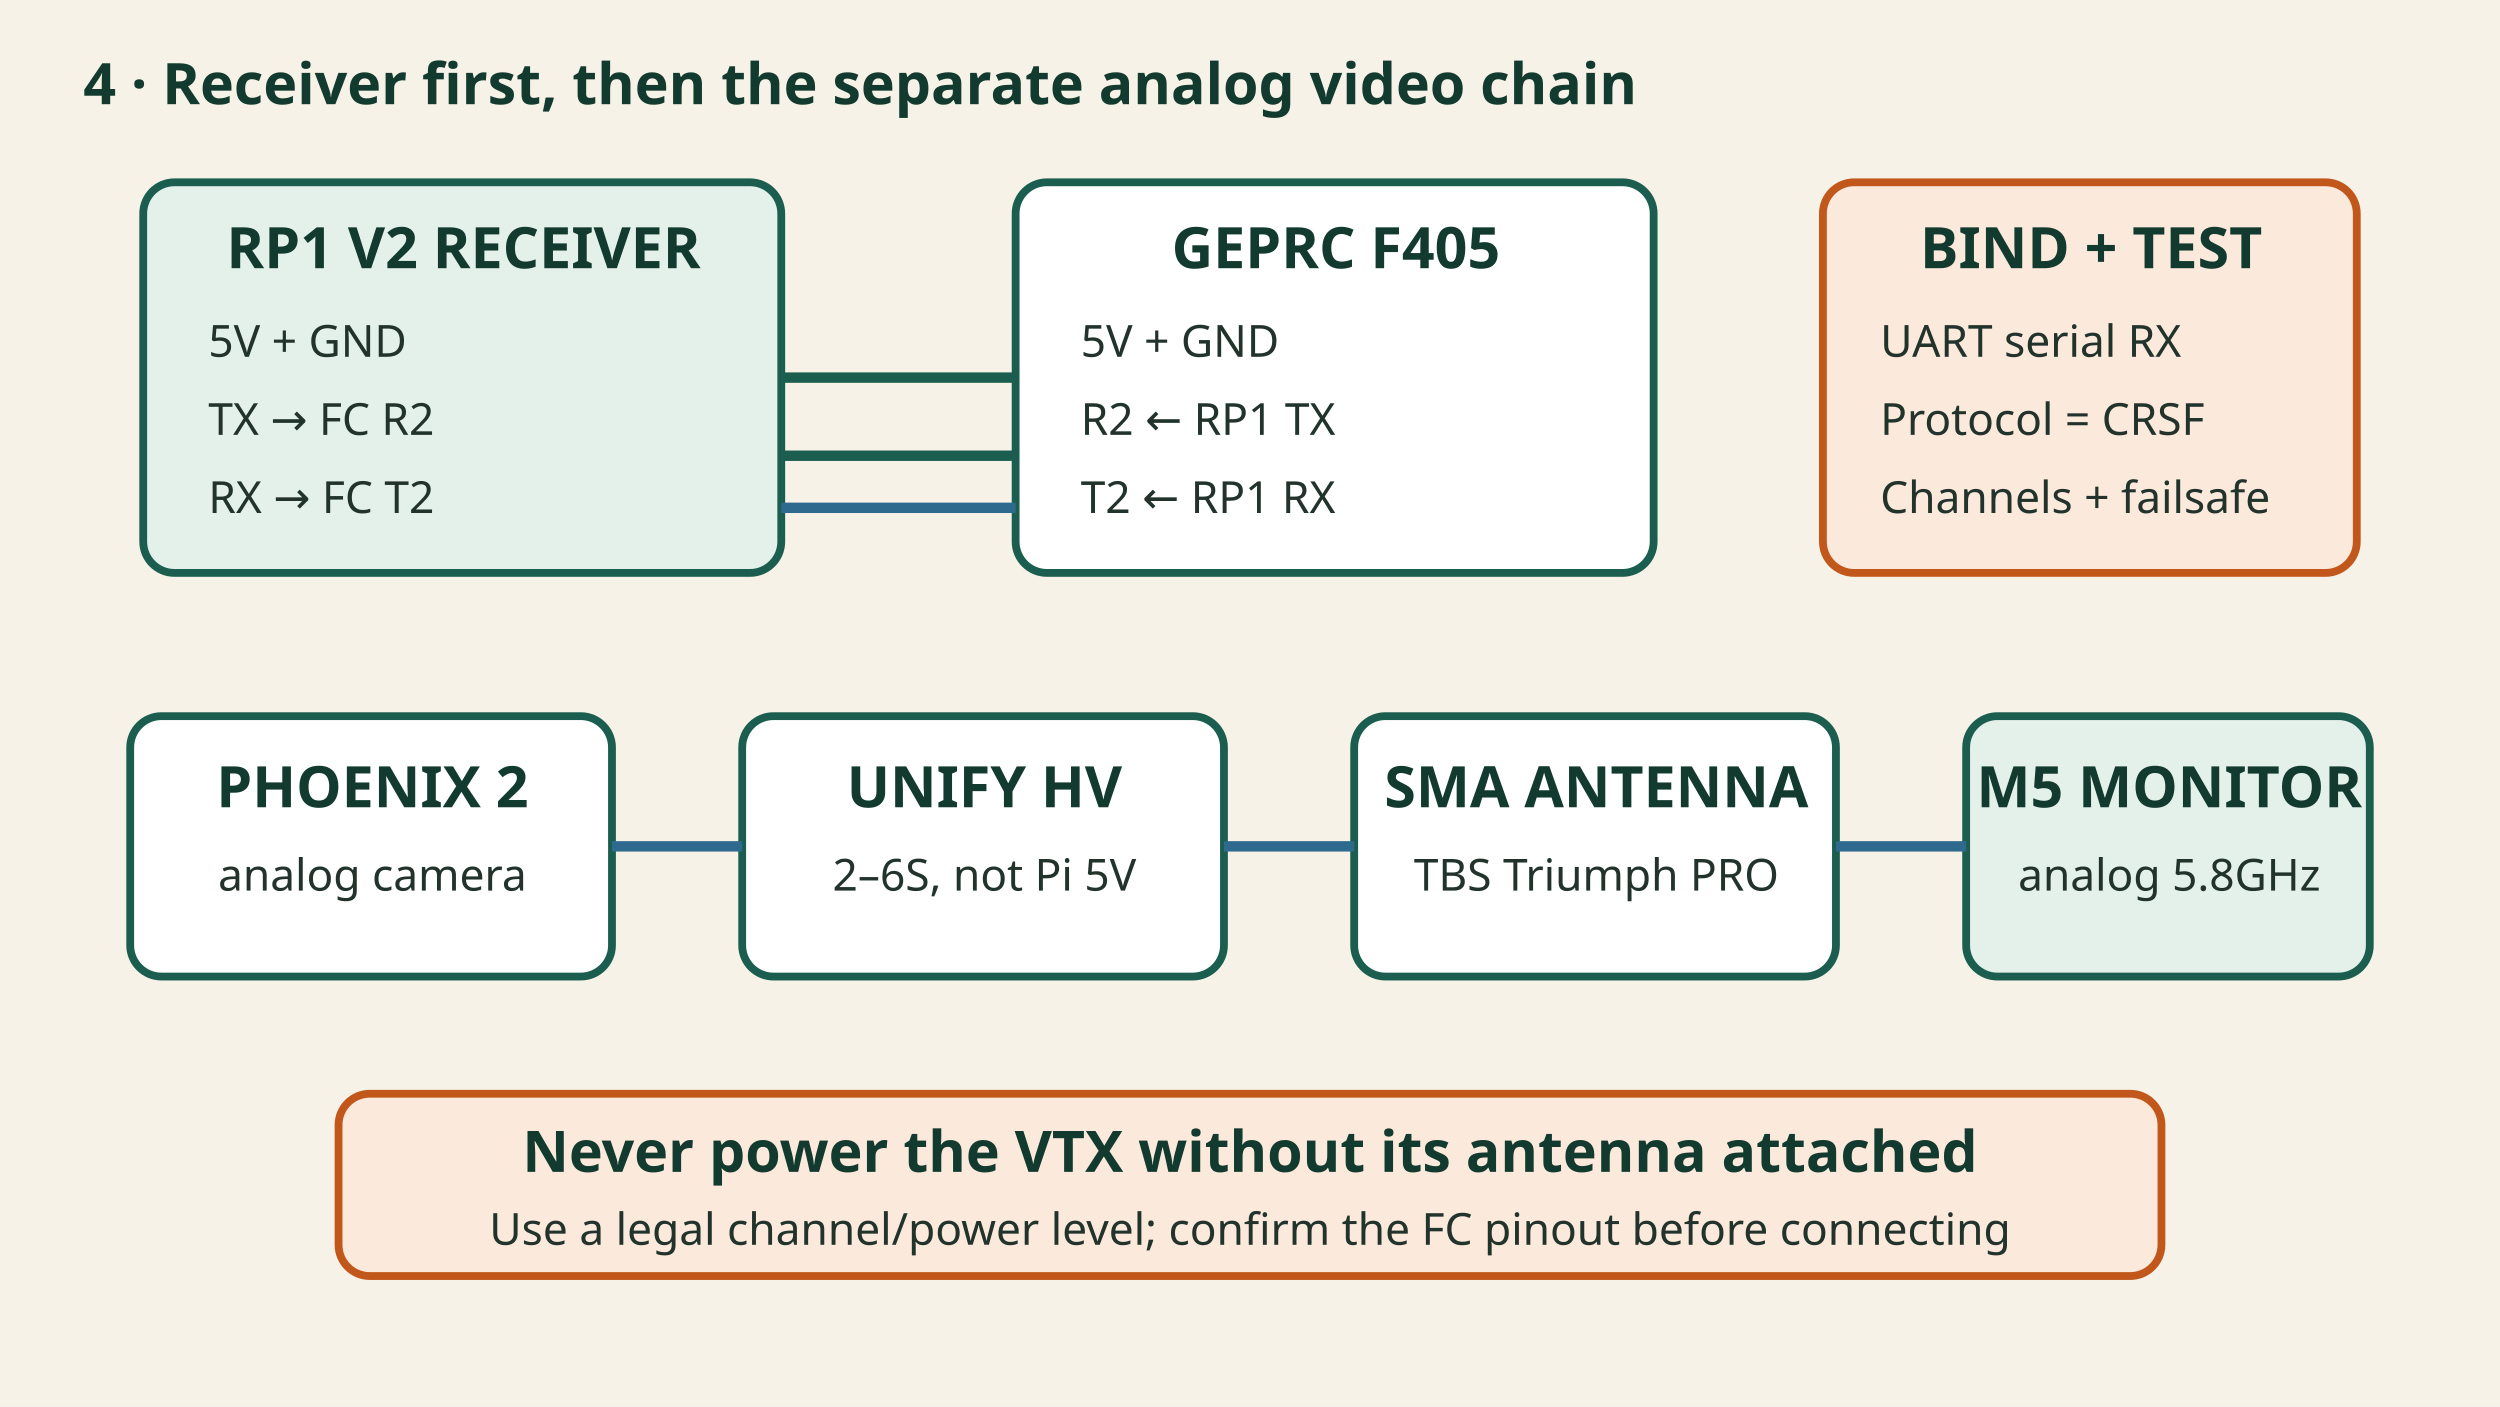
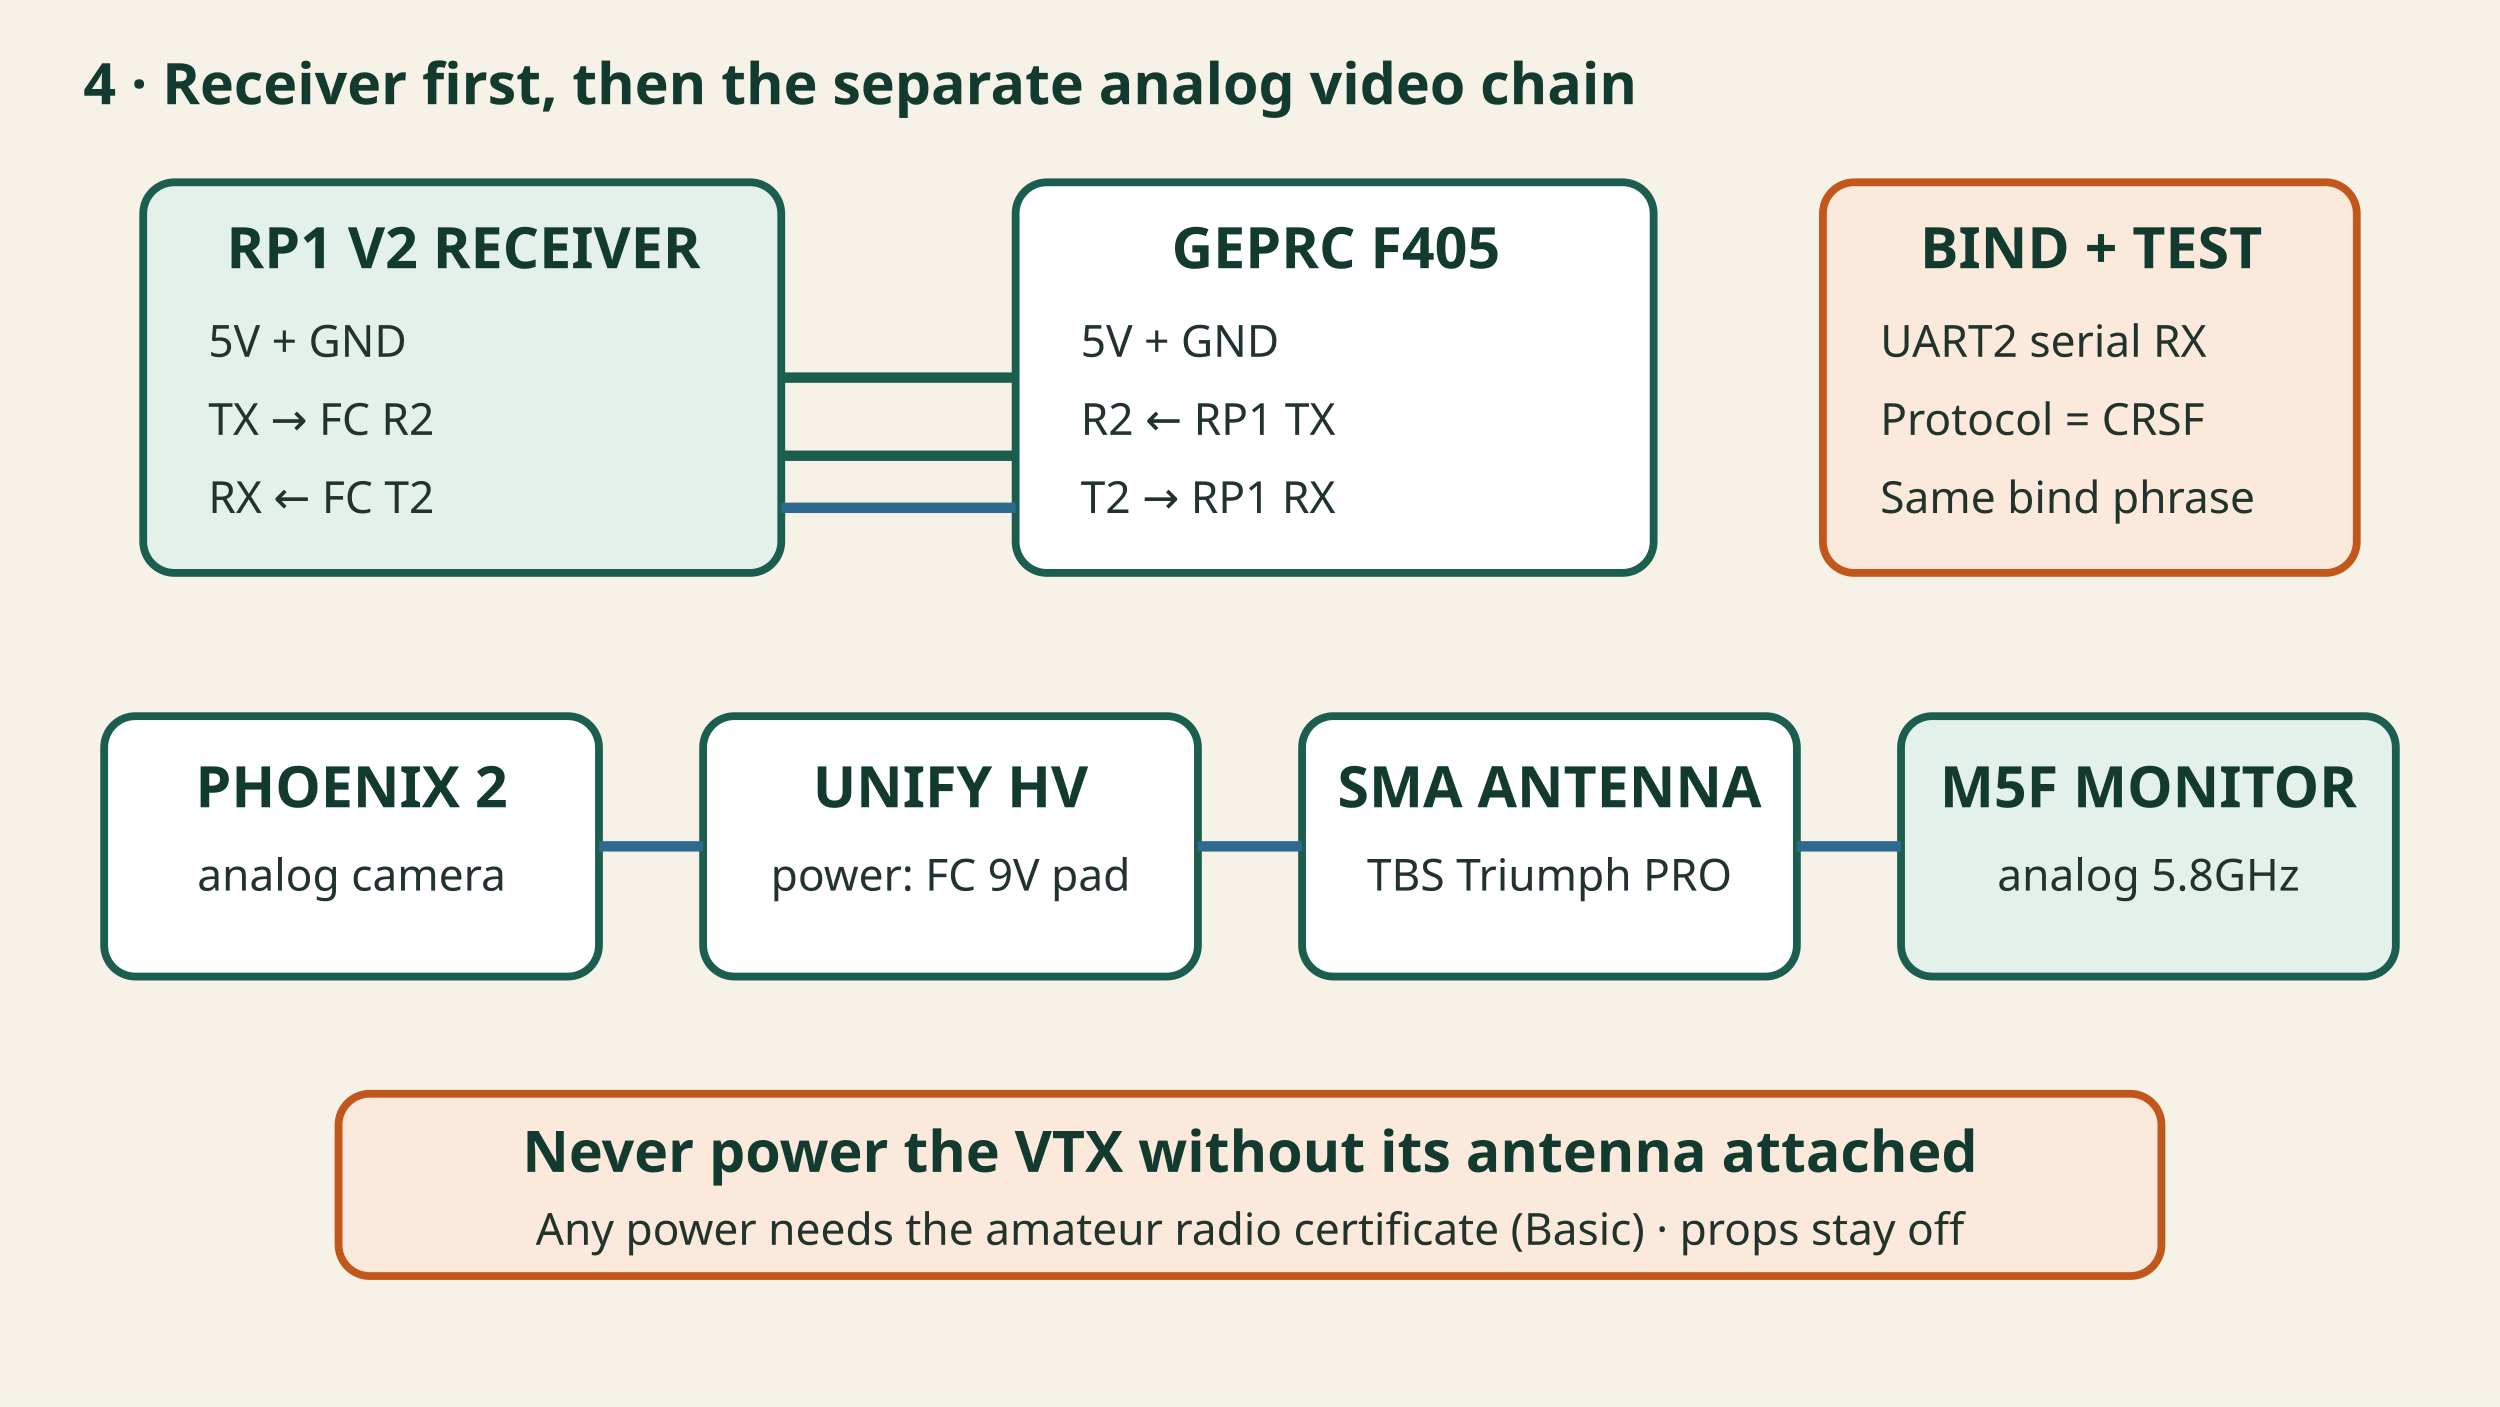
<svg xmlns="http://www.w3.org/2000/svg" viewBox="0 0 960 540" role="img" aria-labelledby="title desc">
  <rect width="960" height="540" fill="#f7f2e8" />
  <style>.t{font:700 22px 'Segoe UI',sans-serif;fill:#123a2e}.s{font:17px 'Segoe UI',sans-serif;fill:#21332b}.b{fill:#fff;stroke:#1b5e4f;stroke-width:3;rx:12}.a{fill:#e4f0ea;stroke:#1b5e4f;stroke-width:3;rx:12}.w{fill:#fbe9dc;stroke:#c2571b;stroke-width:3;rx:12}.g{stroke:#1b5e4f;stroke-width:4;fill:none}.r{stroke:#c2571b;stroke-width:4;fill:none}.u{stroke:#2d6a8e;stroke-width:4;fill:none}</style>
  <text x="32" y="40" class="t">4 · Receiver first, then the separate analog video chain</text>
  <rect x="55" y="70" width="245" height="150" class="a" />
  <text x="178" y="103" text-anchor="middle" class="t">RP1 V2 RECEIVER</text>
  <text x="80" y="137" class="s">5V + GND</text>
  <text x="80" y="167" class="s">TX → FC R2</text>
-   <text x="80" y="197" class="s">RX → FC T2</text>
+   <text x="80" y="197" class="s">RX ← FC T2</text>
  <rect x="390" y="70" width="245" height="150" class="b" />
  <text x="513" y="103" text-anchor="middle" class="t">GEPRC F405</text>
  <text x="415" y="137" class="s">5V + GND</text>
  <text x="415" y="167" class="s">R2 ← RP1 TX</text>
-   <text x="415" y="197" class="s">T2 ← RP1 RX</text>
+   <text x="415" y="197" class="s">T2 → RP1 RX</text>
  <path d="M300 145 H390 M300 175 H390" class="g" />
  <path d="M300 195 H390" class="u" />
  <rect x="700" y="70" width="205" height="150" class="w" />
  <text x="803" y="103" text-anchor="middle" class="t">BIND + TEST</text>
-   <text x="722" y="137" class="s">UART serial RX</text>
+   <text x="722" y="137" class="s">UART2 serial RX</text>
  <text x="722" y="167" class="s">Protocol = CRSF</text>
-   <text x="722" y="197" class="s">Channels + failsafe</text>
-   <rect x="50" y="275" width="185" height="100" class="b" />
-   <text x="143" y="310" text-anchor="middle" class="t">PHOENIX 2</text>
-   <text x="143" y="342" text-anchor="middle" class="s">analog camera</text>
-   <rect x="285" y="275" width="185" height="100" class="b" />
-   <text x="378" y="310" text-anchor="middle" class="t">UNIFY HV</text>
-   <text x="378" y="342" text-anchor="middle" class="s">2–6S, not Pi 5V</text>
-   <rect x="520" y="275" width="185" height="100" class="b" />
-   <text x="613" y="310" text-anchor="middle" class="t">SMA ANTENNA</text>
-   <text x="613" y="342" text-anchor="middle" class="s">TBS Triumph PRO</text>
-   <rect x="755" y="275" width="155" height="100" class="a" />
-   <text x="833" y="310" text-anchor="middle" class="t">M5 MONITOR</text>
-   <text x="833" y="342" text-anchor="middle" class="s">analog 5.8GHz</text>
-   <path d="M235 325 H285 M470 325 H520 M705 325 H755" class="u" />
+   <text x="722" y="197" class="s">Same bind phrase</text>
+   <rect x="40" y="275" width="190" height="100" class="b" />
+   <text x="135" y="310" text-anchor="middle" class="t">PHOENIX 2</text>
+   <text x="135" y="342" text-anchor="middle" class="s">analog camera</text>
+   <rect x="270" y="275" width="190" height="100" class="b" />
+   <text x="365" y="310" text-anchor="middle" class="t">UNIFY HV</text>
+   <text x="365" y="342" text-anchor="middle" class="s">power: FC 9V pad</text>
+   <rect x="500" y="275" width="190" height="100" class="b" />
+   <text x="595" y="310" text-anchor="middle" class="t">SMA ANTENNA</text>
+   <text x="595" y="342" text-anchor="middle" class="s">TBS Triumph PRO</text>
+   <rect x="730" y="275" width="190" height="100" class="a" />
+   <text x="825" y="310" text-anchor="middle" class="t">M5F MONITOR</text>
+   <text x="825" y="342" text-anchor="middle" class="s">analog 5.8GHz</text>
+   <path d="M230 325 H270 M460 325 H500 M690 325 H730" class="u" />
  <rect x="130" y="420" width="700" height="70" class="w" />
  <text x="480" y="450" text-anchor="middle" class="t">Never power the VTX without its antenna attached</text>
-   <text x="480" y="478" text-anchor="middle" class="s">Use a legal channel/power level; confirm the FC pinout before connecting</text>
+   <text x="480" y="478" text-anchor="middle" class="s">Any power needs the amateur radio certificate (Basic) · props stay off</text>
</svg>
